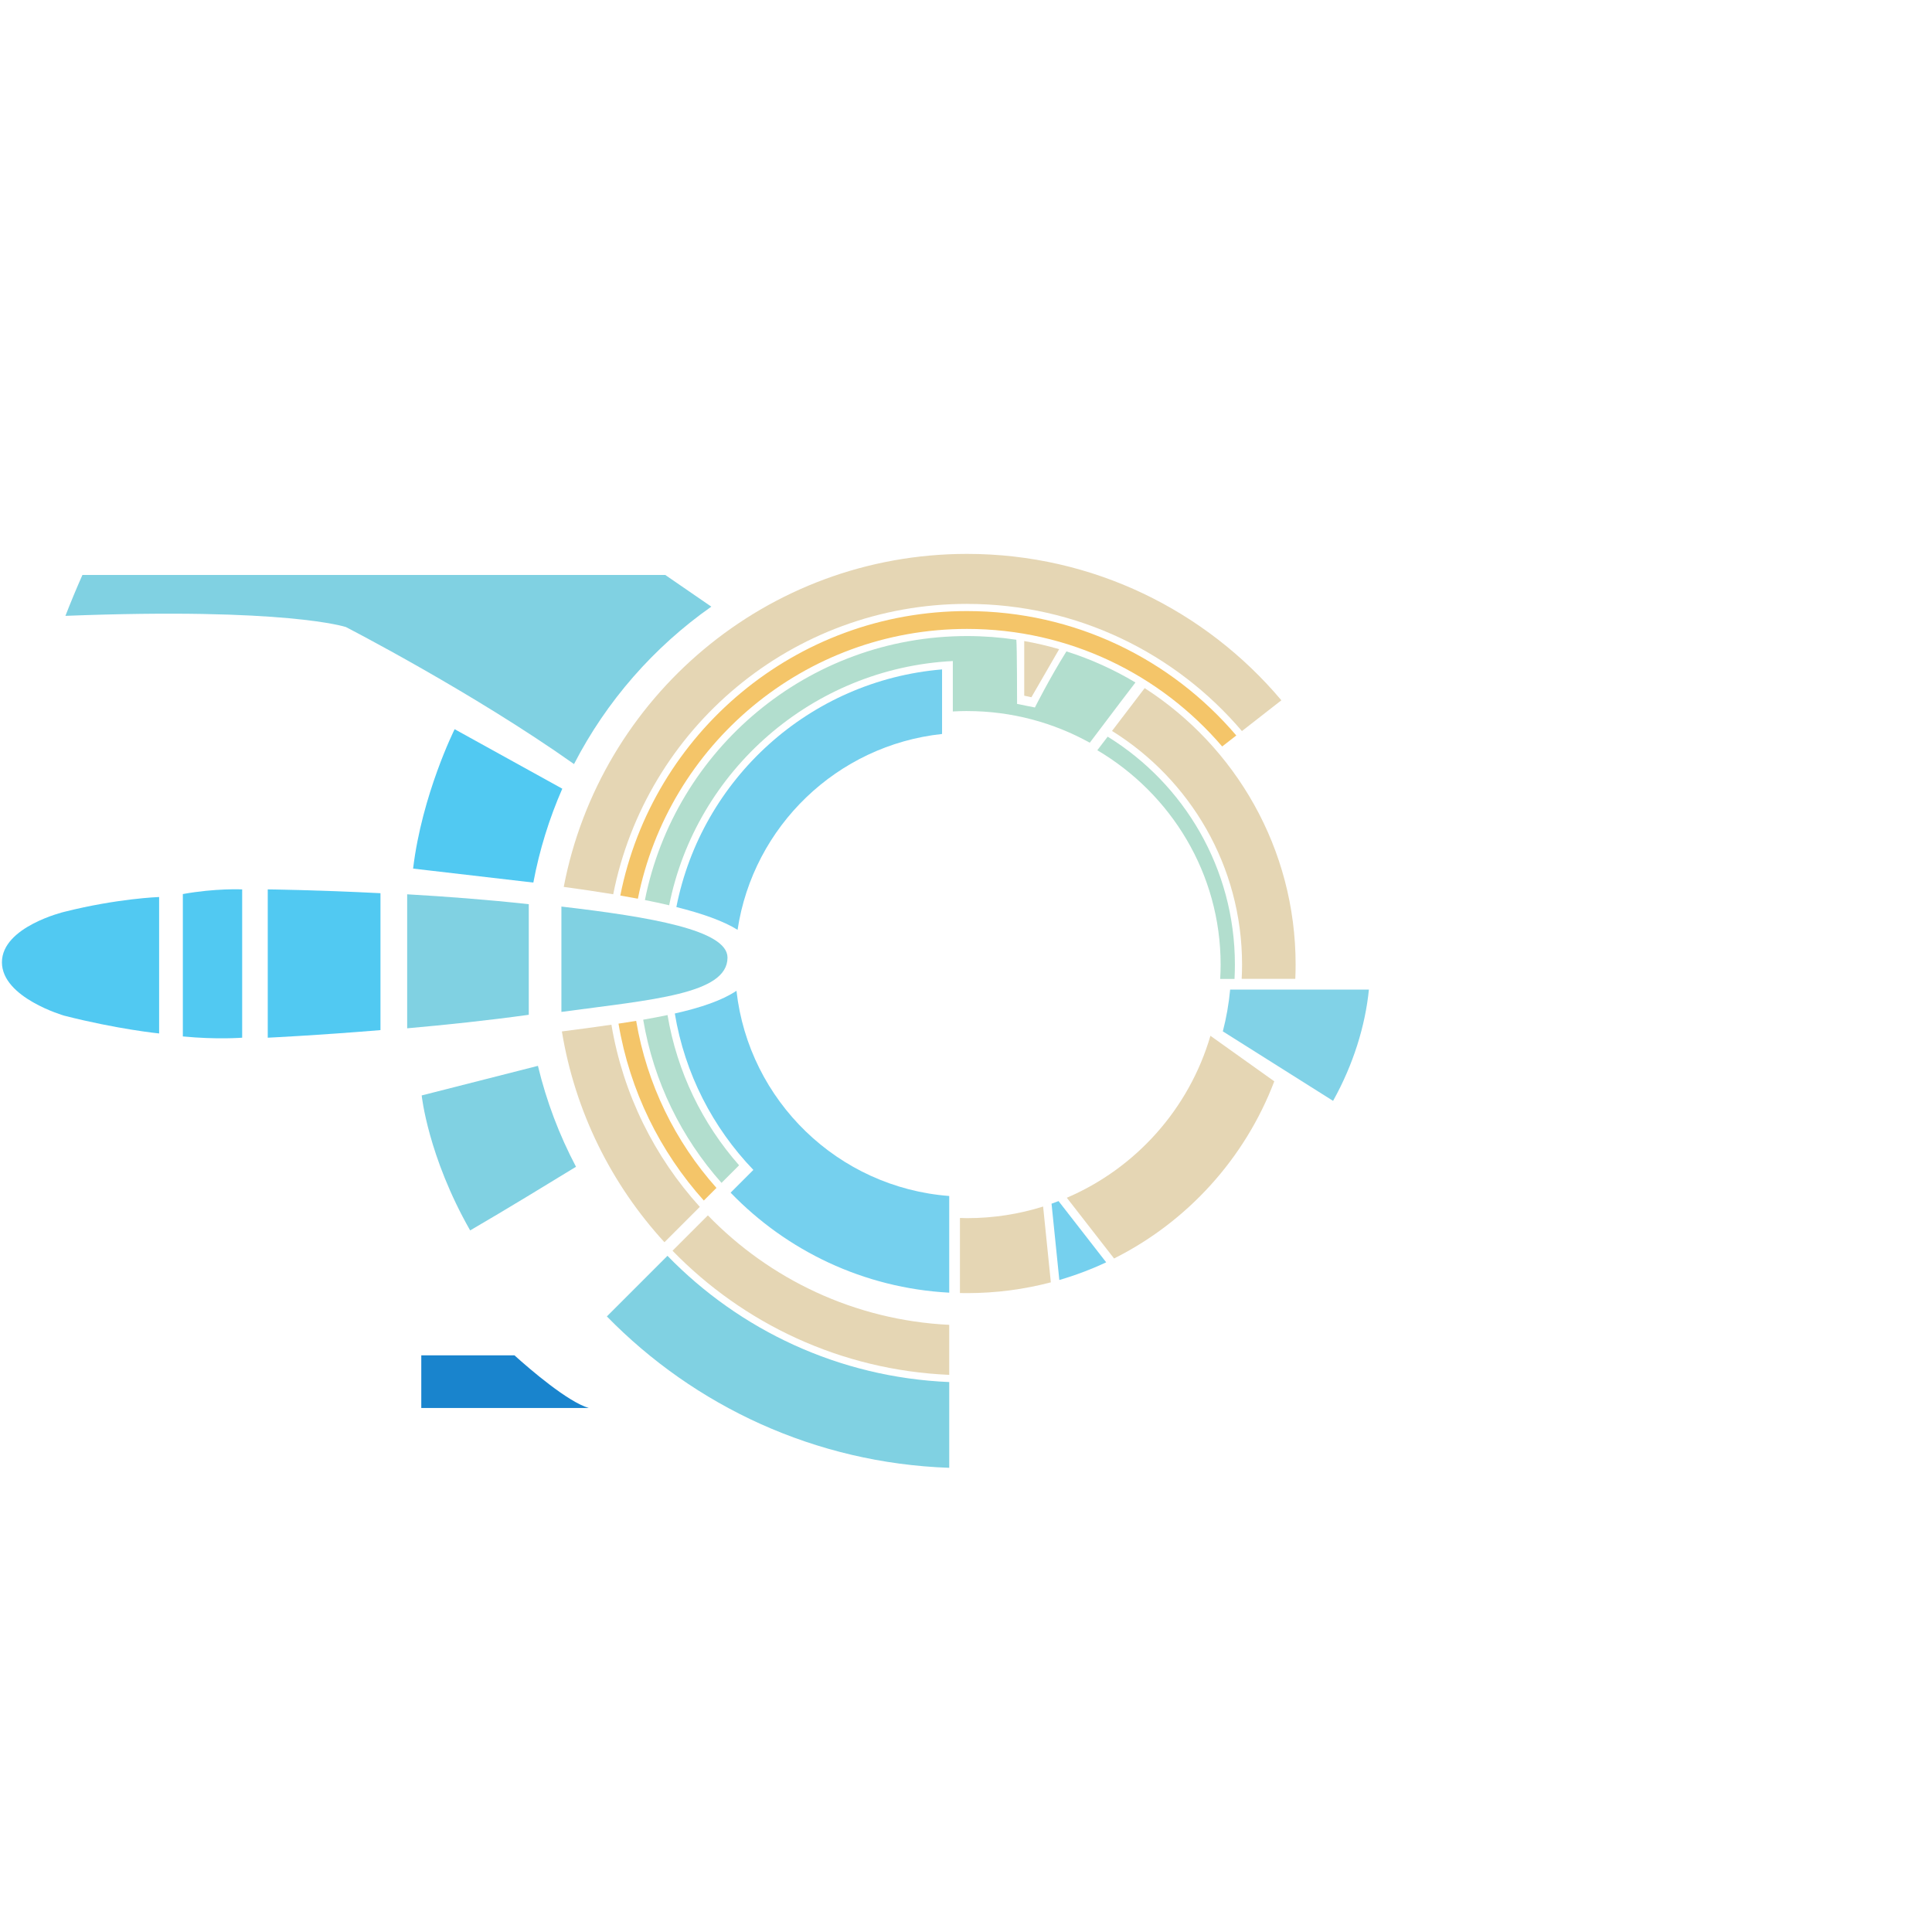
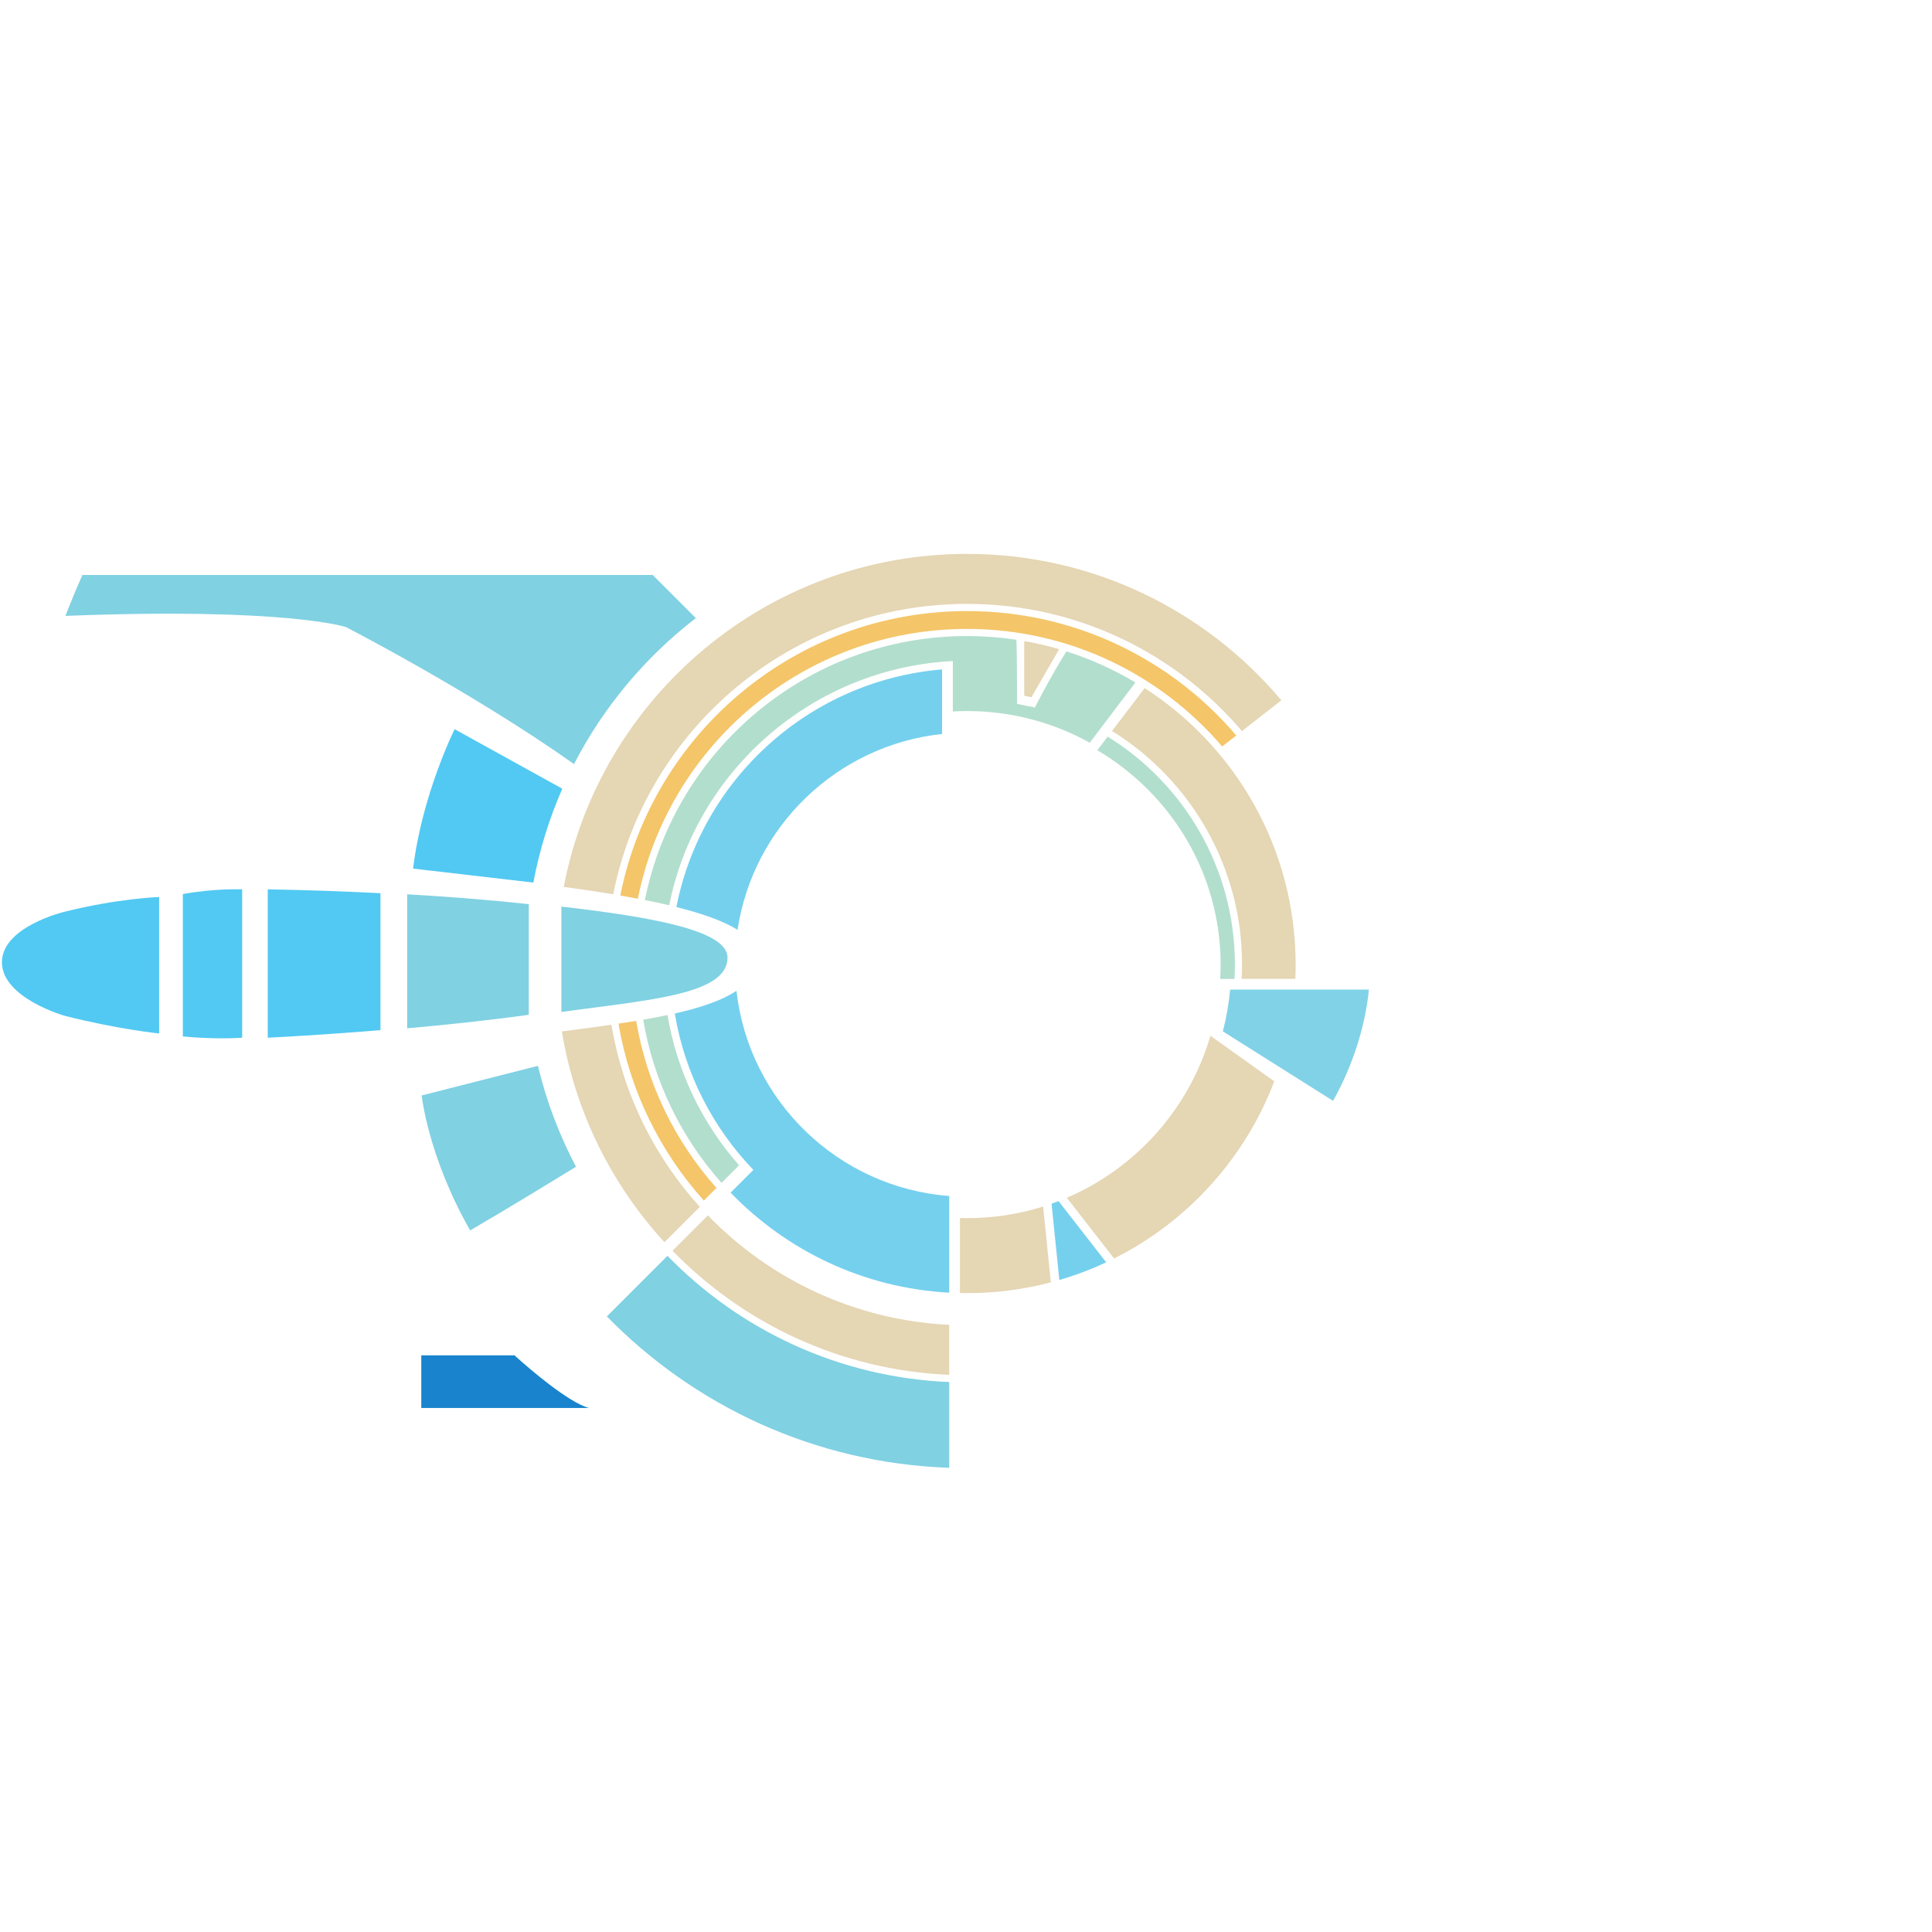
<svg xmlns="http://www.w3.org/2000/svg" id="Layer_10" data-name="Layer 10" width="720" height="720" viewBox="0 0 720 720">
  <defs>
    <style>
      .cls-1 {
        fill: #b2dece;
      }

      .cls-2 {
        fill: #80d1e2;
      }

      .cls-3 {
        fill: #51c9f2;
      }

      .cls-4 {
        fill: #1984cd;
      }

      .cls-5 {
        fill: #f4c569;
      }

      .cls-6 {
        fill: #e5d6b4;
      }

      .cls-7 {
        fill: #75d0ee;
      }

      .cls-8 {
        fill: #81d2e7;
      }
    </style>
  </defs>
-   <path class="cls-2" d="M128.94,233.7s47.13,24.25,84.98,51.05c12.09-23.46,29.72-43.59,51.17-58.67l-17.17-11.81H30.72c-2.23,5.02-4.34,10.1-6.34,15.24,82.61-3.21,104.56,4.18,104.56,4.18Z" />
  <path class="cls-4" d="M157,524.71h62.4c-7.77-2.28-21.77-14.28-27.67-19.61h-34.73v19.61Z" />
  <path class="cls-6" d="M263.8,452.94l-13.17,13.17c26.37,27.14,62.71,44.53,103.12,46.26v-18.64c-35.26-1.72-66.94-17.03-89.94-40.79Z" />
  <path class="cls-8" d="M455.71,384.36l41.09,25.9c7.57-13.59,11.99-27.96,13.35-41.46h-51.71c-.5,5.32-1.41,10.52-2.73,15.57Z" />
  <path class="cls-6" d="M426.58,256.45l-12.16,15.95c29.08,18.08,48.46,50.31,48.46,87.07,0,1.79-.05,3.56-.14,5.32h19.98c.08-1.77.12-3.54.12-5.32,0-43.24-22.41-81.24-56.26-103.03Z" />
  <path class="cls-6" d="M384.37,259.85l10.35-17.92c-4.25-1.24-8.59-2.25-13.02-3.03v20.36c.89.19,1.79.37,2.67.58Z" />
  <path class="cls-1" d="M460.07,364.8c.09-1.76.14-3.54.14-5.32,0-35.9-18.96-67.37-47.41-84.95l-3.86,5.06c27.52,16.28,45.95,45.96,45.95,79.9,0,1.79-.06,3.56-.16,5.32h5.34Z" />
  <path class="cls-6" d="M474.88,402.97l-23.79-16.96c-7.95,27.21-27.78,49.34-53.52,60.36l17.61,22.63c27.3-13.68,48.77-37.26,59.71-66.03Z" />
  <path class="cls-7" d="M391.88,448.58l2.9,28.44c6.03-1.76,11.86-3.97,17.46-6.59l-17.75-22.82c-.87.34-1.73.66-2.61.97Z" />
  <path class="cls-6" d="M388.74,449.64c-8.95,2.81-18.47,4.33-28.34,4.33-.89,0-1.77-.04-2.66-.07v27.98c.89.02,1.77.03,2.66.03,10.79,0,21.25-1.4,31.22-4.02l-2.88-28.26Z" />
  <path class="cls-6" d="M209.4,384.39c4.92,30.01,18.54,57.1,38.22,78.55l13.18-13.18c-16.89-18.62-28.6-42-32.94-67.88-5.86.86-12.05,1.68-18.47,2.51Z" />
  <path class="cls-6" d="M360.4,225.06c41.04,0,77.78,18.4,102.43,47.39l14.7-11.47c-28.07-33.35-70.13-54.56-117.14-54.56-74.63,0-136.76,53.42-150.3,124.1,6.4.87,12.58,1.78,18.44,2.75,12.19-61.7,66.59-108.22,131.86-108.22Z" />
  <path class="cls-1" d="M275.44,434.27c-13.65-15.49-23.11-34.74-26.67-55.99-2.88.61-5.91,1.18-9.07,1.73,3.9,23.11,14.27,44.03,29.19,60.81l6.54-6.54Z" />
  <path class="cls-1" d="M360.4,264.99c16.59,0,32.18,4.29,45.73,11.8l11.38-15.06,5.64-7.39c-8.02-4.8-16.64-8.71-25.72-11.59-6.42,10.26-11.75,20.91-11.75,20.91l-6.65-1.33s0-21.29-.27-23.92c-5.99-.9-12.12-1.37-18.36-1.37-59.39,0-108.89,42.28-120.06,98.38,3.15.62,6.16,1.27,9.04,1.95,10.01-50.11,53.35-88.36,105.71-91.02v18.79c1.76-.1,3.54-.16,5.32-.16Z" />
  <path class="cls-7" d="M353.75,481.74v-36.03c-41.43-3.16-74.68-35.47-79.29-76.47-5.34,3.58-13.23,6.26-22.98,8.46,3.72,22.44,14.19,42.59,29.28,58.29l-8.48,8.48c20.83,21.6,49.52,35.56,81.47,37.27Z" />
  <path class="cls-7" d="M252.06,338.03c9.7,2.43,17.56,5.21,22.81,8.49,5.81-38.59,37.11-68.8,76.21-72.99v-24.06c-49.45,4.14-89.62,40.81-99.02,88.57Z" />
  <path class="cls-3" d="M209.56,293.93l-40.13-22.18s-12.16,24.32-15.48,51.95l44.81,5.21c2.29-12.2,5.94-23.91,10.79-34.99Z" />
  <path class="cls-2" d="M157.15,408.24s2.33,22.69,18.06,50.3c12.51-7.24,32.66-19.56,39.45-23.72-6.21-11.76-11.01-24.37-14.19-37.61l-43.32,11.03Z" />
  <path class="cls-2" d="M197.06,336.97c-15.24-1.69-31.06-2.87-45.32-3.69v49.94c14.31-1.27,30.15-2.93,45.32-5.04v-41.21Z" />
  <path class="cls-3" d="M141.79,332.87c-24.06-1.23-42.01-1.42-42.01-1.42v55.27s18-.84,42.01-2.83v-51.02Z" />
  <path class="cls-3" d="M90.25,386.72v-55.27s-9.95-.47-22.11,1.74v53.06c12.66,1.23,22.11.47,22.11.47Z" />
  <path class="cls-3" d="M23.93,378.51c19.9,5.09,35.37,6.63,35.37,6.63v-50.85s-15.48.52-35.37,5.53c0,0-23.21,5.53-23.21,18.79s23.21,19.9,23.21,19.9Z" />
  <path class="cls-5" d="M267.01,442.7c-15.31-17.16-25.93-38.58-29.93-62.25-2.14.35-4.34.7-6.58,1.03,4.22,25.09,15.52,47.78,31.79,65.93l4.71-4.71Z" />
  <path class="cls-5" d="M455.48,278.18l5.25-4.09c-24.17-28.37-60.14-46.36-100.33-46.36-63.95,0-117.25,45.57-129.23,106.01,2.24.39,4.42.78,6.55,1.18,11.41-57.33,61.99-100.54,122.67-100.54,38.05,0,72.14,17,95.08,43.81Z" />
  <path class="cls-2" d="M209.22,377.11c33.81-4.57,61.9-6.6,61.9-20.24,0-10.26-28.64-15.14-61.9-19.02v39.26Z" />
  <path class="cls-2" d="M248.75,468l-22.59,22.59c32.63,33.41,77.62,54.68,127.59,56.42v-31.96c-41.14-1.73-78.15-19.42-105-47.04Z" />
+   <path class="cls-2" d="M243.23,214.28H30.72c-2.23,5.02-4.34,10.1-6.34,15.24,82.61-3.21,104.56,4.18,104.56,4.18,0,0,47.13,24.25,84.98,51.05,10.98-21.31,26.56-39.87,45.39-54.4l-16.08-16.08Z" />
</svg>
